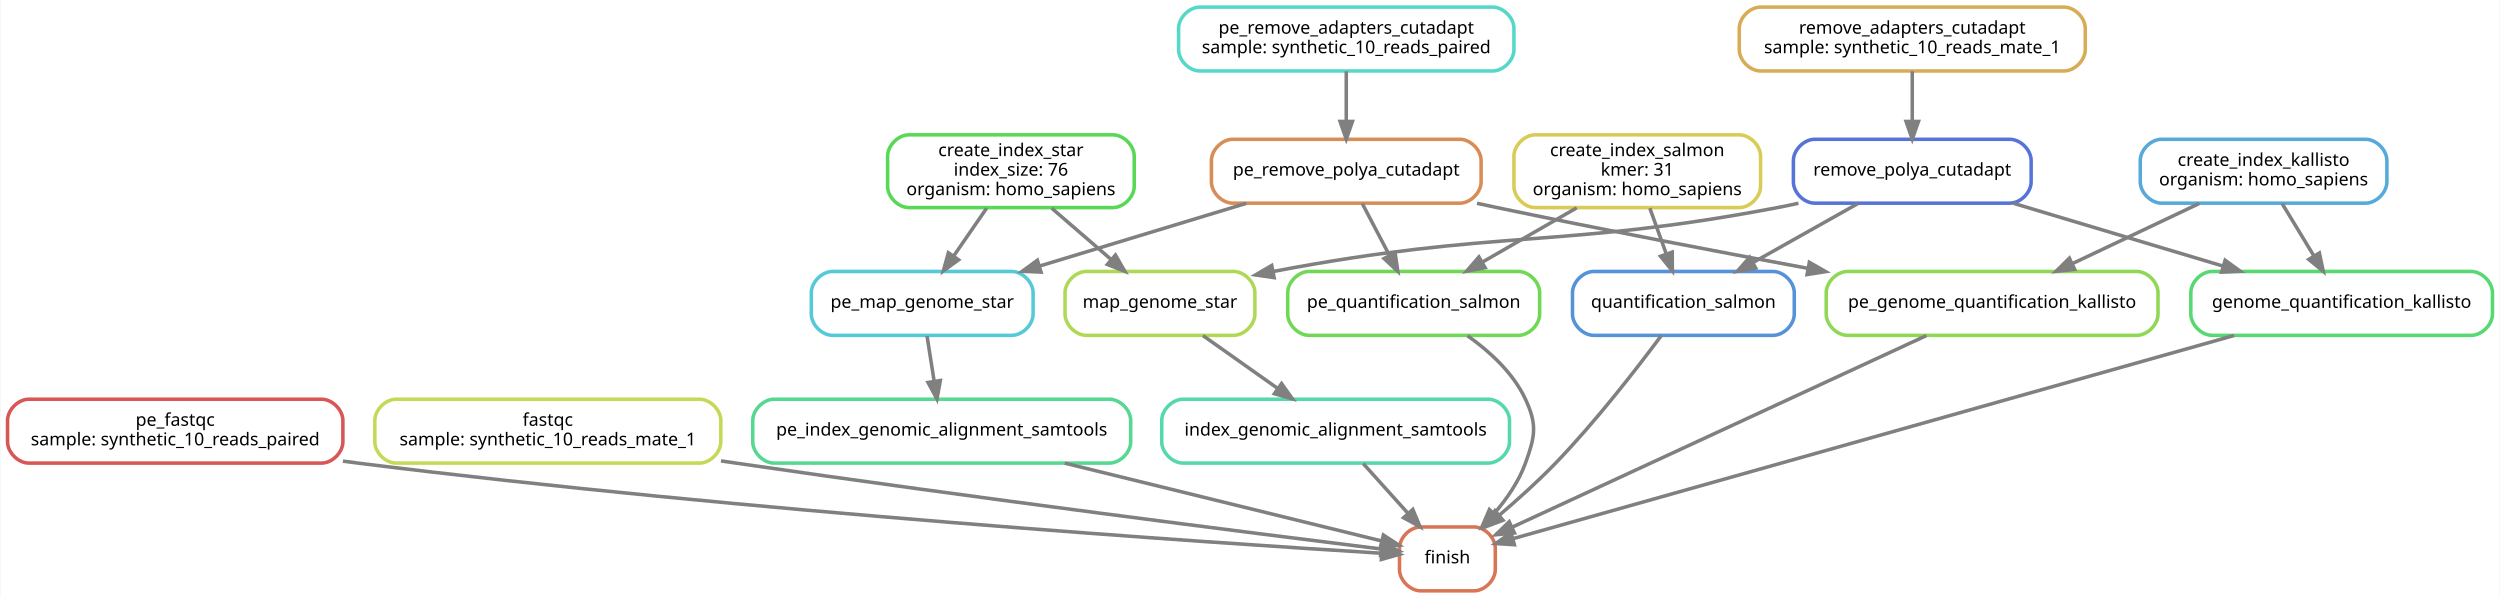
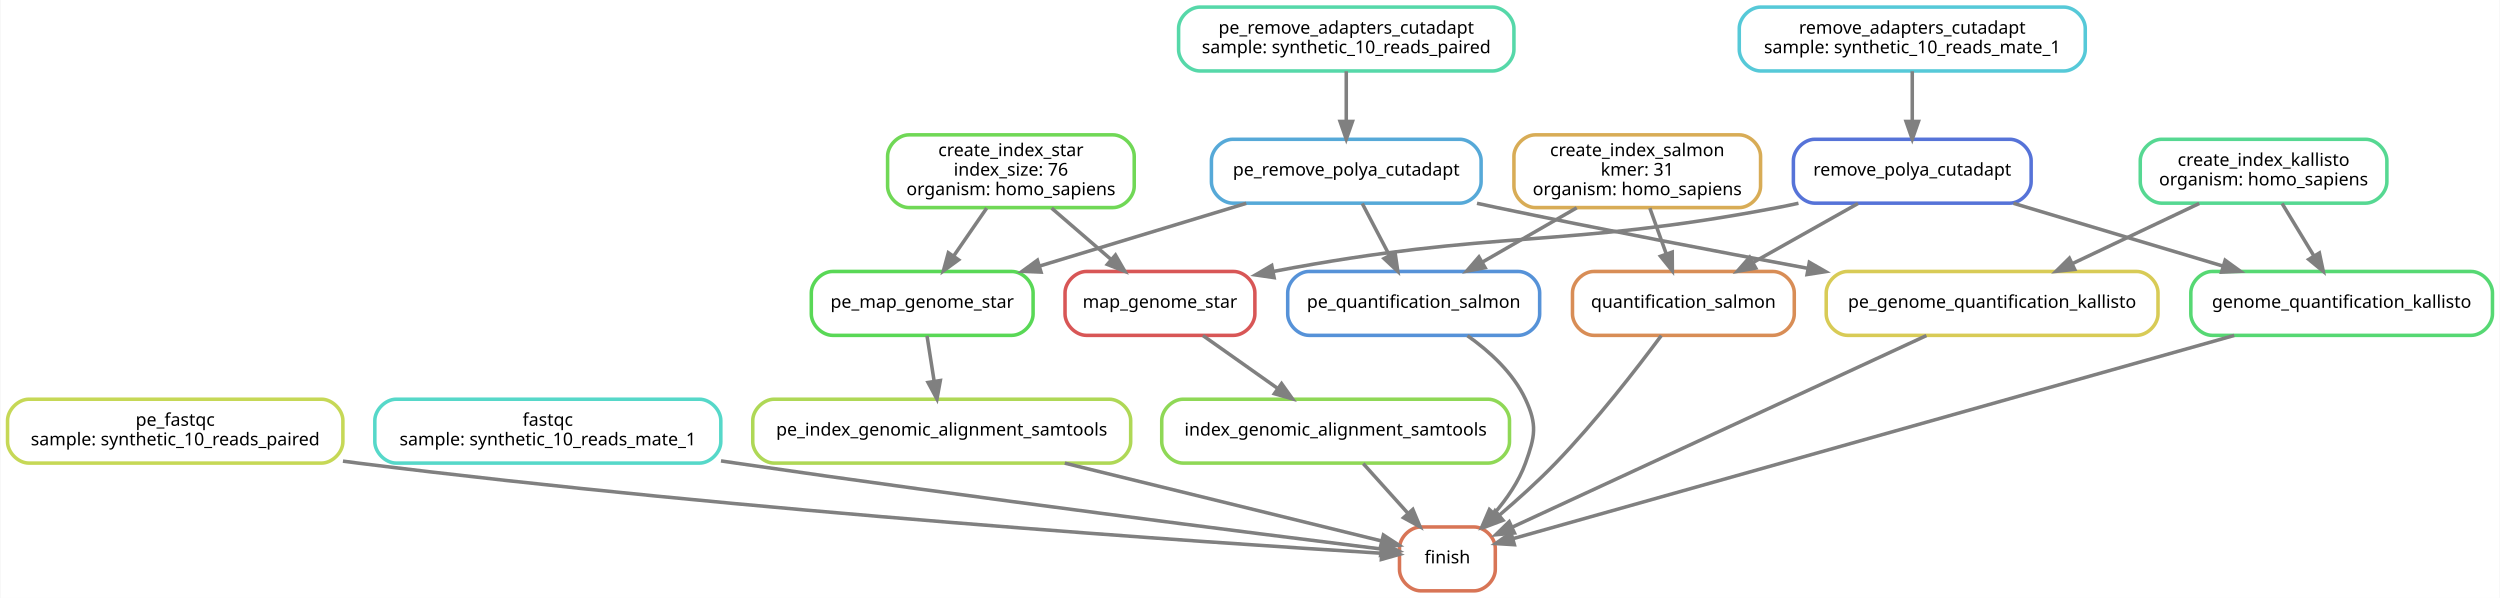
<svg xmlns="http://www.w3.org/2000/svg" width="1409pt" height="337pt" viewBox="0.00 0.00 1408.50 337.00">
  <g id="graph0" class="graph" transform="scale(1 1) rotate(0) translate(4 333)">
    <polygon fill="white" stroke="transparent" points="-4,4 -4,-333 1404.5,-333 1404.5,4 -4,4" />
    <g id="node1" class="node">
      <path fill="none" stroke="#d87556" stroke-width="2" d="M826.5,-36C826.5,-36 796.5,-36 796.5,-36 790.5,-36 784.5,-30 784.5,-24 784.5,-24 784.5,-12 784.5,-12 784.5,-6 790.5,0 796.5,0 796.5,0 826.5,0 826.5,0 832.5,0 838.5,-6 838.5,-12 838.5,-12 838.5,-24 838.5,-24 838.5,-30 832.5,-36 826.5,-36" />
      <text text-anchor="middle" x="811.5" y="-15.5" font-family="sans" font-size="10.00">finish</text>
    </g>
    <g id="node2" class="node">
-       <path fill="none" stroke="#d85656" stroke-width="2" d="M177,-108C177,-108 12,-108 12,-108 6,-108 0,-102 0,-96 0,-96 0,-84 0,-84 0,-78 6,-72 12,-72 12,-72 177,-72 177,-72 183,-72 189,-78 189,-84 189,-84 189,-96 189,-96 189,-102 183,-108 177,-108" />
+       <path fill="none" stroke="#c6d856" stroke-width="2" d="M177,-108C177,-108 12,-108 12,-108 6,-108 0,-102 0,-96 0,-96 0,-84 0,-84 0,-78 6,-72 12,-72 12,-72 177,-72 177,-72 183,-72 189,-78 189,-84 189,-84 189,-96 189,-96 189,-102 183,-108 177,-108" />
      <text text-anchor="middle" x="94.5" y="-93" font-family="sans" font-size="10.00">pe_fastqc</text>
      <text text-anchor="middle" x="94.5" y="-82" font-family="sans" font-size="10.00">sample: synthetic_10_reads_paired</text>
    </g>
    <g id="edge1" class="edge">
      <path fill="none" stroke="grey" stroke-width="2" d="M189.03,-73.11C191.89,-72.72 194.71,-72.35 197.5,-72 415.45,-44.65 678.72,-27.08 774.44,-21.19" />
      <polygon fill="grey" stroke="grey" stroke-width="2" points="774.72,-24.68 784.49,-20.58 774.29,-17.7 774.72,-24.68" />
    </g>
    <g id="node3" class="node">
-       <path fill="none" stroke="#c6d856" stroke-width="2" d="M390,-108C390,-108 219,-108 219,-108 213,-108 207,-102 207,-96 207,-96 207,-84 207,-84 207,-78 213,-72 219,-72 219,-72 390,-72 390,-72 396,-72 402,-78 402,-84 402,-84 402,-96 402,-96 402,-102 396,-108 390,-108" />
+       <path fill="none" stroke="#56d8c9" stroke-width="2" d="M390,-108C390,-108 219,-108 219,-108 213,-108 207,-102 207,-96 207,-96 207,-84 207,-84 207,-78 213,-72 219,-72 219,-72 390,-72 390,-72 396,-72 402,-78 402,-84 402,-84 402,-96 402,-96 402,-102 396,-108 390,-108" />
      <text text-anchor="middle" x="304.5" y="-93" font-family="sans" font-size="10.00">fastqc</text>
      <text text-anchor="middle" x="304.5" y="-82" font-family="sans" font-size="10.00">sample: synthetic_10_reads_mate_1</text>
    </g>
    <g id="edge2" class="edge">
      <path fill="none" stroke="grey" stroke-width="2" d="M402.1,-73.24C404.93,-72.82 407.73,-72.4 410.5,-72 544,-52.48 702.99,-32.4 774.01,-23.6" />
      <polygon fill="grey" stroke="grey" stroke-width="2" points="774.74,-27.04 784.24,-22.34 773.88,-20.09 774.74,-27.04" />
    </g>
    <g id="node4" class="node">
-       <path fill="none" stroke="#56d892" stroke-width="2" d="M621,-108C621,-108 432,-108 432,-108 426,-108 420,-102 420,-96 420,-96 420,-84 420,-84 420,-78 426,-72 432,-72 432,-72 621,-72 621,-72 627,-72 633,-78 633,-84 633,-84 633,-96 633,-96 633,-102 627,-108 621,-108" />
+       <path fill="none" stroke="#afd856" stroke-width="2" d="M621,-108C621,-108 432,-108 432,-108 426,-108 420,-102 420,-96 420,-96 420,-84 420,-84 420,-78 426,-72 432,-72 432,-72 621,-72 621,-72 627,-72 633,-78 633,-84 633,-84 633,-96 633,-96 633,-102 627,-108 621,-108" />
      <text text-anchor="middle" x="526.5" y="-87.5" font-family="sans" font-size="10.00">pe_index_genomic_alignment_samtools</text>
    </g>
    <g id="edge3" class="edge">
      <path fill="none" stroke="grey" stroke-width="2" d="M595.85,-71.97C652.11,-58.15 729.22,-39.21 774.37,-28.12" />
      <polygon fill="grey" stroke="grey" stroke-width="2" points="775.43,-31.46 784.31,-25.68 773.76,-24.66 775.43,-31.46" />
    </g>
    <g id="node5" class="node">
-       <path fill="none" stroke="#56d8a9" stroke-width="2" d="M834.5,-108C834.5,-108 662.5,-108 662.5,-108 656.5,-108 650.5,-102 650.5,-96 650.5,-96 650.5,-84 650.5,-84 650.5,-78 656.5,-72 662.5,-72 662.5,-72 834.5,-72 834.5,-72 840.5,-72 846.5,-78 846.5,-84 846.5,-84 846.5,-96 846.5,-96 846.5,-102 840.5,-108 834.5,-108" />
+       <path fill="none" stroke="#8fd856" stroke-width="2" d="M834.5,-108C834.5,-108 662.5,-108 662.5,-108 656.5,-108 650.5,-102 650.5,-96 650.5,-96 650.5,-84 650.5,-84 650.5,-78 656.5,-72 662.5,-72 662.5,-72 834.5,-72 834.5,-72 840.5,-72 846.5,-78 846.5,-84 846.5,-84 846.5,-96 846.5,-96 846.5,-102 840.5,-108 834.5,-108" />
      <text text-anchor="middle" x="748.5" y="-87.5" font-family="sans" font-size="10.00">index_genomic_alignment_samtools</text>
    </g>
    <g id="edge4" class="edge">
      <path fill="none" stroke="grey" stroke-width="2" d="M764.07,-71.7C771.7,-63.22 781.02,-52.86 789.38,-43.58" />
      <polygon fill="grey" stroke="grey" stroke-width="2" points="792.02,-45.88 796.11,-36.1 786.81,-41.2 792.02,-45.88" />
    </g>
    <g id="node6" class="node">
-       <path fill="none" stroke="#70d856" stroke-width="2" d="M851.5,-180C851.5,-180 733.5,-180 733.5,-180 727.5,-180 721.5,-174 721.5,-168 721.5,-168 721.5,-156 721.5,-156 721.5,-150 727.5,-144 733.5,-144 733.5,-144 851.5,-144 851.5,-144 857.5,-144 863.5,-150 863.5,-156 863.5,-156 863.5,-168 863.5,-168 863.5,-174 857.5,-180 851.5,-180" />
+       <path fill="none" stroke="#5692d8" stroke-width="2" d="M851.5,-180C851.5,-180 733.5,-180 733.5,-180 727.5,-180 721.5,-174 721.5,-168 721.5,-168 721.5,-156 721.5,-156 721.5,-150 727.5,-144 733.5,-144 733.5,-144 851.5,-144 851.5,-144 857.5,-144 863.5,-150 863.5,-156 863.5,-156 863.5,-168 863.5,-168 863.5,-174 857.5,-180 851.5,-180" />
      <text text-anchor="middle" x="792.5" y="-159.5" font-family="sans" font-size="10.00">pe_quantification_salmon</text>
    </g>
    <g id="edge5" class="edge">
      <path fill="none" stroke="grey" stroke-width="2" d="M822.8,-143.8C835.38,-134.9 848.62,-122.77 855.5,-108 862.25,-93.49 860.93,-87.05 855.5,-72 851.75,-61.6 844.96,-51.8 837.83,-43.52" />
      <polygon fill="grey" stroke="grey" stroke-width="2" points="840.33,-41.06 830.97,-36.08 835.18,-45.81 840.33,-41.06" />
    </g>
    <g id="node7" class="node">
-       <path fill="none" stroke="#5692d8" stroke-width="2" d="M995,-180C995,-180 894,-180 894,-180 888,-180 882,-174 882,-168 882,-168 882,-156 882,-156 882,-150 888,-144 894,-144 894,-144 995,-144 995,-144 1001,-144 1007,-150 1007,-156 1007,-156 1007,-168 1007,-168 1007,-174 1001,-180 995,-180" />
+       <path fill="none" stroke="#d88d56" stroke-width="2" d="M995,-180C995,-180 894,-180 894,-180 888,-180 882,-174 882,-168 882,-168 882,-156 882,-156 882,-150 888,-144 894,-144 894,-144 995,-144 995,-144 1001,-144 1007,-150 1007,-156 1007,-156 1007,-168 1007,-168 1007,-174 1001,-180 995,-180" />
      <text text-anchor="middle" x="944.5" y="-159.5" font-family="sans" font-size="10.00">quantification_salmon</text>
    </g>
    <g id="edge6" class="edge">
      <path fill="none" stroke="grey" stroke-width="2" d="M932.06,-143.86C918.32,-125.38 895.14,-95.45 872.5,-72 862.64,-61.79 851.04,-51.36 840.62,-42.5" />
      <polygon fill="grey" stroke="grey" stroke-width="2" points="842.84,-39.79 832.93,-36.05 838.34,-45.15 842.84,-39.79" />
    </g>
    <g id="node8" class="node">
-       <path fill="none" stroke="#8fd856" stroke-width="2" d="M1200,-180C1200,-180 1037,-180 1037,-180 1031,-180 1025,-174 1025,-168 1025,-168 1025,-156 1025,-156 1025,-150 1031,-144 1037,-144 1037,-144 1200,-144 1200,-144 1206,-144 1212,-150 1212,-156 1212,-156 1212,-168 1212,-168 1212,-174 1206,-180 1200,-180" />
+       <path fill="none" stroke="#d8cb56" stroke-width="2" d="M1200,-180C1200,-180 1037,-180 1037,-180 1031,-180 1025,-174 1025,-168 1025,-168 1025,-156 1025,-156 1025,-150 1031,-144 1037,-144 1037,-144 1200,-144 1200,-144 1206,-144 1212,-150 1212,-156 1212,-156 1212,-168 1212,-168 1212,-174 1206,-180 1200,-180" />
      <text text-anchor="middle" x="1118.5" y="-159.5" font-family="sans" font-size="10.00">pe_genome_quantification_kallisto</text>
    </g>
    <g id="edge7" class="edge">
      <path fill="none" stroke="grey" stroke-width="2" d="M1081.47,-143.87C1022.25,-116.48 906.93,-63.14 848.03,-35.9" />
      <polygon fill="grey" stroke="grey" stroke-width="2" points="849.28,-32.62 838.74,-31.6 846.34,-38.97 849.28,-32.62" />
    </g>
    <g id="node9" class="node">
      <path fill="none" stroke="#56d873" stroke-width="2" d="M1388.5,-180C1388.5,-180 1242.5,-180 1242.5,-180 1236.5,-180 1230.5,-174 1230.5,-168 1230.5,-168 1230.5,-156 1230.5,-156 1230.5,-150 1236.5,-144 1242.5,-144 1242.5,-144 1388.5,-144 1388.5,-144 1394.5,-144 1400.5,-150 1400.5,-156 1400.5,-156 1400.5,-168 1400.5,-168 1400.5,-174 1394.5,-180 1388.5,-180" />
      <text text-anchor="middle" x="1315.5" y="-159.5" font-family="sans" font-size="10.00">genome_quantification_kallisto</text>
    </g>
    <g id="edge8" class="edge">
      <path fill="none" stroke="grey" stroke-width="2" d="M1254.96,-143.94C1149.4,-114.2 934.71,-53.71 848.53,-29.43" />
      <polygon fill="grey" stroke="grey" stroke-width="2" points="849.24,-26 838.67,-26.65 847.34,-32.74 849.24,-26" />
    </g>
    <g id="node10" class="node">
-       <path fill="none" stroke="#56c9d8" stroke-width="2" d="M566,-180C566,-180 465,-180 465,-180 459,-180 453,-174 453,-168 453,-168 453,-156 453,-156 453,-150 459,-144 465,-144 465,-144 566,-144 566,-144 572,-144 578,-150 578,-156 578,-156 578,-168 578,-168 578,-174 572,-180 566,-180" />
+       <path fill="none" stroke="#59d856" stroke-width="2" d="M566,-180C566,-180 465,-180 465,-180 459,-180 453,-174 453,-168 453,-168 453,-156 453,-156 453,-150 459,-144 465,-144 465,-144 566,-144 566,-144 572,-144 578,-150 578,-156 578,-156 578,-168 578,-168 578,-174 572,-180 566,-180" />
      <text text-anchor="middle" x="515.5" y="-159.5" font-family="sans" font-size="10.00">pe_map_genome_star</text>
    </g>
    <g id="edge9" class="edge">
      <path fill="none" stroke="grey" stroke-width="2" d="M518.22,-143.7C519.43,-135.98 520.89,-126.71 522.24,-118.11" />
      <polygon fill="grey" stroke="grey" stroke-width="2" points="525.72,-118.53 523.81,-108.1 518.8,-117.44 525.72,-118.53" />
    </g>
    <g id="node11" class="node">
-       <path fill="none" stroke="#afd856" stroke-width="2" d="M691,-180C691,-180 608,-180 608,-180 602,-180 596,-174 596,-168 596,-168 596,-156 596,-156 596,-150 602,-144 608,-144 608,-144 691,-144 691,-144 697,-144 703,-150 703,-156 703,-156 703,-168 703,-168 703,-174 697,-180 691,-180" />
+       <path fill="none" stroke="#d85656" stroke-width="2" d="M691,-180C691,-180 608,-180 608,-180 602,-180 596,-174 596,-168 596,-168 596,-156 596,-156 596,-150 602,-144 608,-144 608,-144 691,-144 691,-144 697,-144 703,-150 703,-156 703,-156 703,-168 703,-168 703,-174 697,-180 691,-180" />
      <text text-anchor="middle" x="649.5" y="-159.5" font-family="sans" font-size="10.00">map_genome_star</text>
    </g>
    <g id="edge10" class="edge">
      <path fill="none" stroke="grey" stroke-width="2" d="M673.72,-143.88C686.42,-134.89 702.16,-123.76 715.92,-114.03" />
      <polygon fill="grey" stroke="grey" stroke-width="2" points="718.04,-116.82 724.19,-108.19 714,-111.11 718.04,-116.82" />
    </g>
    <g id="node12" class="node">
-       <path fill="none" stroke="#d88d56" stroke-width="2" d="M818.5,-254.5C818.5,-254.5 690.5,-254.5 690.5,-254.5 684.5,-254.5 678.5,-248.5 678.5,-242.5 678.5,-242.5 678.5,-230.5 678.5,-230.5 678.5,-224.5 684.5,-218.5 690.5,-218.5 690.5,-218.5 818.5,-218.5 818.5,-218.5 824.5,-218.5 830.5,-224.5 830.5,-230.5 830.5,-230.5 830.5,-242.5 830.5,-242.5 830.5,-248.5 824.5,-254.5 818.5,-254.5" />
+       <path fill="none" stroke="#56a9d8" stroke-width="2" d="M818.5,-254.5C818.5,-254.5 690.5,-254.5 690.5,-254.5 684.5,-254.5 678.5,-248.5 678.5,-242.5 678.5,-242.5 678.5,-230.5 678.5,-230.5 678.5,-224.5 684.5,-218.5 690.5,-218.5 690.5,-218.5 818.5,-218.5 818.5,-218.5 824.5,-218.5 830.5,-224.5 830.5,-230.5 830.5,-230.5 830.5,-242.5 830.5,-242.5 830.5,-248.5 824.5,-254.5 818.5,-254.5" />
      <text text-anchor="middle" x="754.5" y="-234" font-family="sans" font-size="10.00">pe_remove_polya_cutadapt</text>
    </g>
    <g id="edge11" class="edge">
      <path fill="none" stroke="grey" stroke-width="2" d="M763.51,-218.32C768.1,-209.56 773.77,-198.73 778.89,-188.97" />
      <polygon fill="grey" stroke="grey" stroke-width="2" points="782.02,-190.54 783.56,-180.06 775.82,-187.29 782.02,-190.54" />
    </g>
    <g id="edge15" class="edge">
      <path fill="none" stroke="grey" stroke-width="2" d="M828.18,-218.42C832,-217.59 835.8,-216.78 839.5,-216 897.3,-203.88 962.09,-191.5 1014.68,-181.76" />
      <polygon fill="grey" stroke="grey" stroke-width="2" points="1015.49,-185.17 1024.69,-179.91 1014.22,-178.28 1015.49,-185.17" />
    </g>
    <g id="edge20" class="edge">
      <path fill="none" stroke="grey" stroke-width="2" d="M698.16,-218.41C663.2,-207.8 618.11,-194.13 581.48,-183.01" />
      <polygon fill="grey" stroke="grey" stroke-width="2" points="582.46,-179.65 571.87,-180.1 580.43,-186.35 582.46,-179.65" />
    </g>
    <g id="node13" class="node">
-       <path fill="none" stroke="#d8cb56" stroke-width="2" d="M976,-257C976,-257 861,-257 861,-257 855,-257 849,-251 849,-245 849,-245 849,-228 849,-228 849,-222 855,-216 861,-216 861,-216 976,-216 976,-216 982,-216 988,-222 988,-228 988,-228 988,-245 988,-245 988,-251 982,-257 976,-257" />
+       <path fill="none" stroke="#d8ac56" stroke-width="2" d="M976,-257C976,-257 861,-257 861,-257 855,-257 849,-251 849,-245 849,-245 849,-228 849,-228 849,-222 855,-216 861,-216 861,-216 976,-216 976,-216 982,-216 988,-222 988,-228 988,-228 988,-245 988,-245 988,-251 982,-257 976,-257" />
      <text text-anchor="middle" x="918.5" y="-245" font-family="sans" font-size="10.00">create_index_salmon</text>
      <text text-anchor="middle" x="918.5" y="-234" font-family="sans" font-size="10.00">kmer: 31</text>
      <text text-anchor="middle" x="918.5" y="-223" font-family="sans" font-size="10.00">organism: homo_sapiens</text>
    </g>
    <g id="edge12" class="edge">
      <path fill="none" stroke="grey" stroke-width="2" d="M884.4,-215.88C868.05,-206.47 848.37,-195.15 831.43,-185.4" />
      <polygon fill="grey" stroke="grey" stroke-width="2" points="832.75,-182.12 822.33,-180.17 829.26,-188.19 832.75,-182.12" />
    </g>
    <g id="edge14" class="edge">
      <path fill="none" stroke="grey" stroke-width="2" d="M925.6,-215.69C928.46,-207.73 931.79,-198.44 934.86,-189.89" />
      <polygon fill="grey" stroke="grey" stroke-width="2" points="938.21,-190.91 938.29,-180.32 931.62,-188.55 938.21,-190.91" />
    </g>
    <g id="node14" class="node">
      <path fill="none" stroke="#5673d8" stroke-width="2" d="M1128.5,-254.5C1128.5,-254.5 1018.5,-254.5 1018.5,-254.5 1012.5,-254.5 1006.5,-248.5 1006.5,-242.5 1006.5,-242.5 1006.5,-230.5 1006.5,-230.5 1006.5,-224.5 1012.5,-218.5 1018.5,-218.5 1018.5,-218.5 1128.5,-218.5 1128.5,-218.5 1134.5,-218.5 1140.5,-224.5 1140.5,-230.5 1140.5,-230.5 1140.5,-242.5 1140.5,-242.5 1140.5,-248.5 1134.5,-254.5 1128.5,-254.5" />
      <text text-anchor="middle" x="1073.5" y="-234" font-family="sans" font-size="10.00">remove_polya_cutadapt</text>
    </g>
    <g id="edge13" class="edge">
      <path fill="none" stroke="grey" stroke-width="2" d="M1042.93,-218.32C1025.18,-208.34 1002.63,-195.67 983.6,-184.97" />
      <polygon fill="grey" stroke="grey" stroke-width="2" points="985.28,-181.91 974.85,-180.06 981.85,-188.01 985.28,-181.91" />
    </g>
    <g id="edge17" class="edge">
      <path fill="none" stroke="grey" stroke-width="2" d="M1130.54,-218.41C1165.95,-207.8 1211.6,-194.13 1248.69,-183.01" />
      <polygon fill="grey" stroke="grey" stroke-width="2" points="1249.85,-186.32 1258.42,-180.1 1247.84,-179.62 1249.85,-186.32" />
    </g>
    <g id="edge22" class="edge">
      <path fill="none" stroke="grey" stroke-width="2" d="M1009.36,-218.44C1005.36,-217.56 1001.38,-216.74 997.5,-216 875.27,-192.69 839.56,-204.07 713.39,-180.01" />
      <polygon fill="grey" stroke="grey" stroke-width="2" points="713.83,-176.53 703.34,-178.05 712.49,-183.4 713.83,-176.53" />
    </g>
    <g id="node15" class="node">
-       <path fill="none" stroke="#56a9d8" stroke-width="2" d="M1329,-254.5C1329,-254.5 1214,-254.5 1214,-254.5 1208,-254.5 1202,-248.5 1202,-242.5 1202,-242.5 1202,-230.5 1202,-230.5 1202,-224.5 1208,-218.5 1214,-218.5 1214,-218.5 1329,-218.5 1329,-218.5 1335,-218.5 1341,-224.5 1341,-230.5 1341,-230.5 1341,-242.5 1341,-242.5 1341,-248.5 1335,-254.5 1329,-254.5" />
+       <path fill="none" stroke="#56d892" stroke-width="2" d="M1329,-254.5C1329,-254.5 1214,-254.5 1214,-254.5 1208,-254.5 1202,-248.5 1202,-242.5 1202,-242.5 1202,-230.5 1202,-230.5 1202,-224.5 1208,-218.5 1214,-218.5 1214,-218.5 1329,-218.5 1329,-218.5 1335,-218.5 1341,-224.5 1341,-230.5 1341,-230.5 1341,-242.5 1341,-242.5 1341,-248.5 1335,-254.5 1329,-254.5" />
      <text text-anchor="middle" x="1271.5" y="-239.5" font-family="sans" font-size="10.00">create_index_kallisto</text>
      <text text-anchor="middle" x="1271.5" y="-228.5" font-family="sans" font-size="10.00">organism: homo_sapiens</text>
    </g>
    <g id="edge16" class="edge">
      <path fill="none" stroke="grey" stroke-width="2" d="M1235.24,-218.32C1213.81,-208.16 1186.48,-195.21 1163.65,-184.39" />
      <polygon fill="grey" stroke="grey" stroke-width="2" points="1165.03,-181.18 1154.5,-180.06 1162.04,-187.5 1165.03,-181.18" />
    </g>
    <g id="edge18" class="edge">
      <path fill="none" stroke="grey" stroke-width="2" d="M1281.93,-218.32C1287.3,-209.47 1293.95,-198.5 1299.92,-188.67" />
      <polygon fill="grey" stroke="grey" stroke-width="2" points="1302.95,-190.42 1305.15,-180.06 1296.97,-186.79 1302.95,-190.42" />
    </g>
    <g id="node16" class="node">
-       <path fill="none" stroke="#59d856" stroke-width="2" d="M623,-257C623,-257 508,-257 508,-257 502,-257 496,-251 496,-245 496,-245 496,-228 496,-228 496,-222 502,-216 508,-216 508,-216 623,-216 623,-216 629,-216 635,-222 635,-228 635,-228 635,-245 635,-245 635,-251 629,-257 623,-257" />
+       <path fill="none" stroke="#70d856" stroke-width="2" d="M623,-257C623,-257 508,-257 508,-257 502,-257 496,-251 496,-245 496,-245 496,-228 496,-228 496,-222 502,-216 508,-216 508,-216 623,-216 623,-216 629,-216 635,-222 635,-228 635,-228 635,-245 635,-245 635,-251 629,-257 623,-257" />
      <text text-anchor="middle" x="565.5" y="-245" font-family="sans" font-size="10.00">create_index_star</text>
      <text text-anchor="middle" x="565.5" y="-234" font-family="sans" font-size="10.00">index_size: 76</text>
      <text text-anchor="middle" x="565.5" y="-223" font-family="sans" font-size="10.00">organism: homo_sapiens</text>
    </g>
    <g id="edge19" class="edge">
      <path fill="none" stroke="grey" stroke-width="2" d="M551.84,-215.69C546.11,-207.39 539.38,-197.63 533.28,-188.78" />
      <polygon fill="grey" stroke="grey" stroke-width="2" points="536,-186.56 527.44,-180.32 530.24,-190.54 536,-186.56" />
    </g>
    <g id="edge21" class="edge">
      <path fill="none" stroke="grey" stroke-width="2" d="M588.45,-215.69C598.85,-206.72 611.22,-196.04 622.1,-186.65" />
      <polygon fill="grey" stroke="grey" stroke-width="2" points="624.43,-189.26 629.71,-180.08 619.86,-183.96 624.43,-189.26" />
    </g>
    <g id="node17" class="node">
-       <path fill="none" stroke="#56d8c9" stroke-width="2" d="M837,-329C837,-329 672,-329 672,-329 666,-329 660,-323 660,-317 660,-317 660,-305 660,-305 660,-299 666,-293 672,-293 672,-293 837,-293 837,-293 843,-293 849,-299 849,-305 849,-305 849,-317 849,-317 849,-323 843,-329 837,-329" />
+       <path fill="none" stroke="#56d8a9" stroke-width="2" d="M837,-329C837,-329 672,-329 672,-329 666,-329 660,-323 660,-317 660,-317 660,-305 660,-305 660,-299 666,-293 672,-293 672,-293 837,-293 837,-293 843,-293 849,-299 849,-305 849,-305 849,-317 849,-317 849,-323 843,-329 837,-329" />
      <text text-anchor="middle" x="754.5" y="-314" font-family="sans" font-size="10.00">pe_remove_adapters_cutadapt</text>
      <text text-anchor="middle" x="754.5" y="-303" font-family="sans" font-size="10.00">sample: synthetic_10_reads_paired</text>
    </g>
    <g id="edge23" class="edge">
      <path fill="none" stroke="grey" stroke-width="2" d="M754.5,-292.82C754.5,-284.42 754.5,-274.12 754.5,-264.69" />
      <polygon fill="grey" stroke="grey" stroke-width="2" points="758,-264.56 754.5,-254.56 751,-264.56 758,-264.56" />
    </g>
    <g id="node18" class="node">
-       <path fill="none" stroke="#d8ac56" stroke-width="2" d="M1159,-329C1159,-329 988,-329 988,-329 982,-329 976,-323 976,-317 976,-317 976,-305 976,-305 976,-299 982,-293 988,-293 988,-293 1159,-293 1159,-293 1165,-293 1171,-299 1171,-305 1171,-305 1171,-317 1171,-317 1171,-323 1165,-329 1159,-329" />
+       <path fill="none" stroke="#56c9d8" stroke-width="2" d="M1159,-329C1159,-329 988,-329 988,-329 982,-329 976,-323 976,-317 976,-317 976,-305 976,-305 976,-299 982,-293 988,-293 988,-293 1159,-293 1159,-293 1165,-293 1171,-299 1171,-305 1171,-305 1171,-317 1171,-317 1171,-323 1165,-329 1159,-329" />
      <text text-anchor="middle" x="1073.5" y="-314" font-family="sans" font-size="10.00">remove_adapters_cutadapt</text>
      <text text-anchor="middle" x="1073.5" y="-303" font-family="sans" font-size="10.00">sample: synthetic_10_reads_mate_1</text>
    </g>
    <g id="edge24" class="edge">
      <path fill="none" stroke="grey" stroke-width="2" d="M1073.5,-292.82C1073.5,-284.42 1073.5,-274.12 1073.5,-264.69" />
      <polygon fill="grey" stroke="grey" stroke-width="2" points="1077,-264.56 1073.5,-254.56 1070,-264.56 1077,-264.56" />
    </g>
  </g>
</svg>
